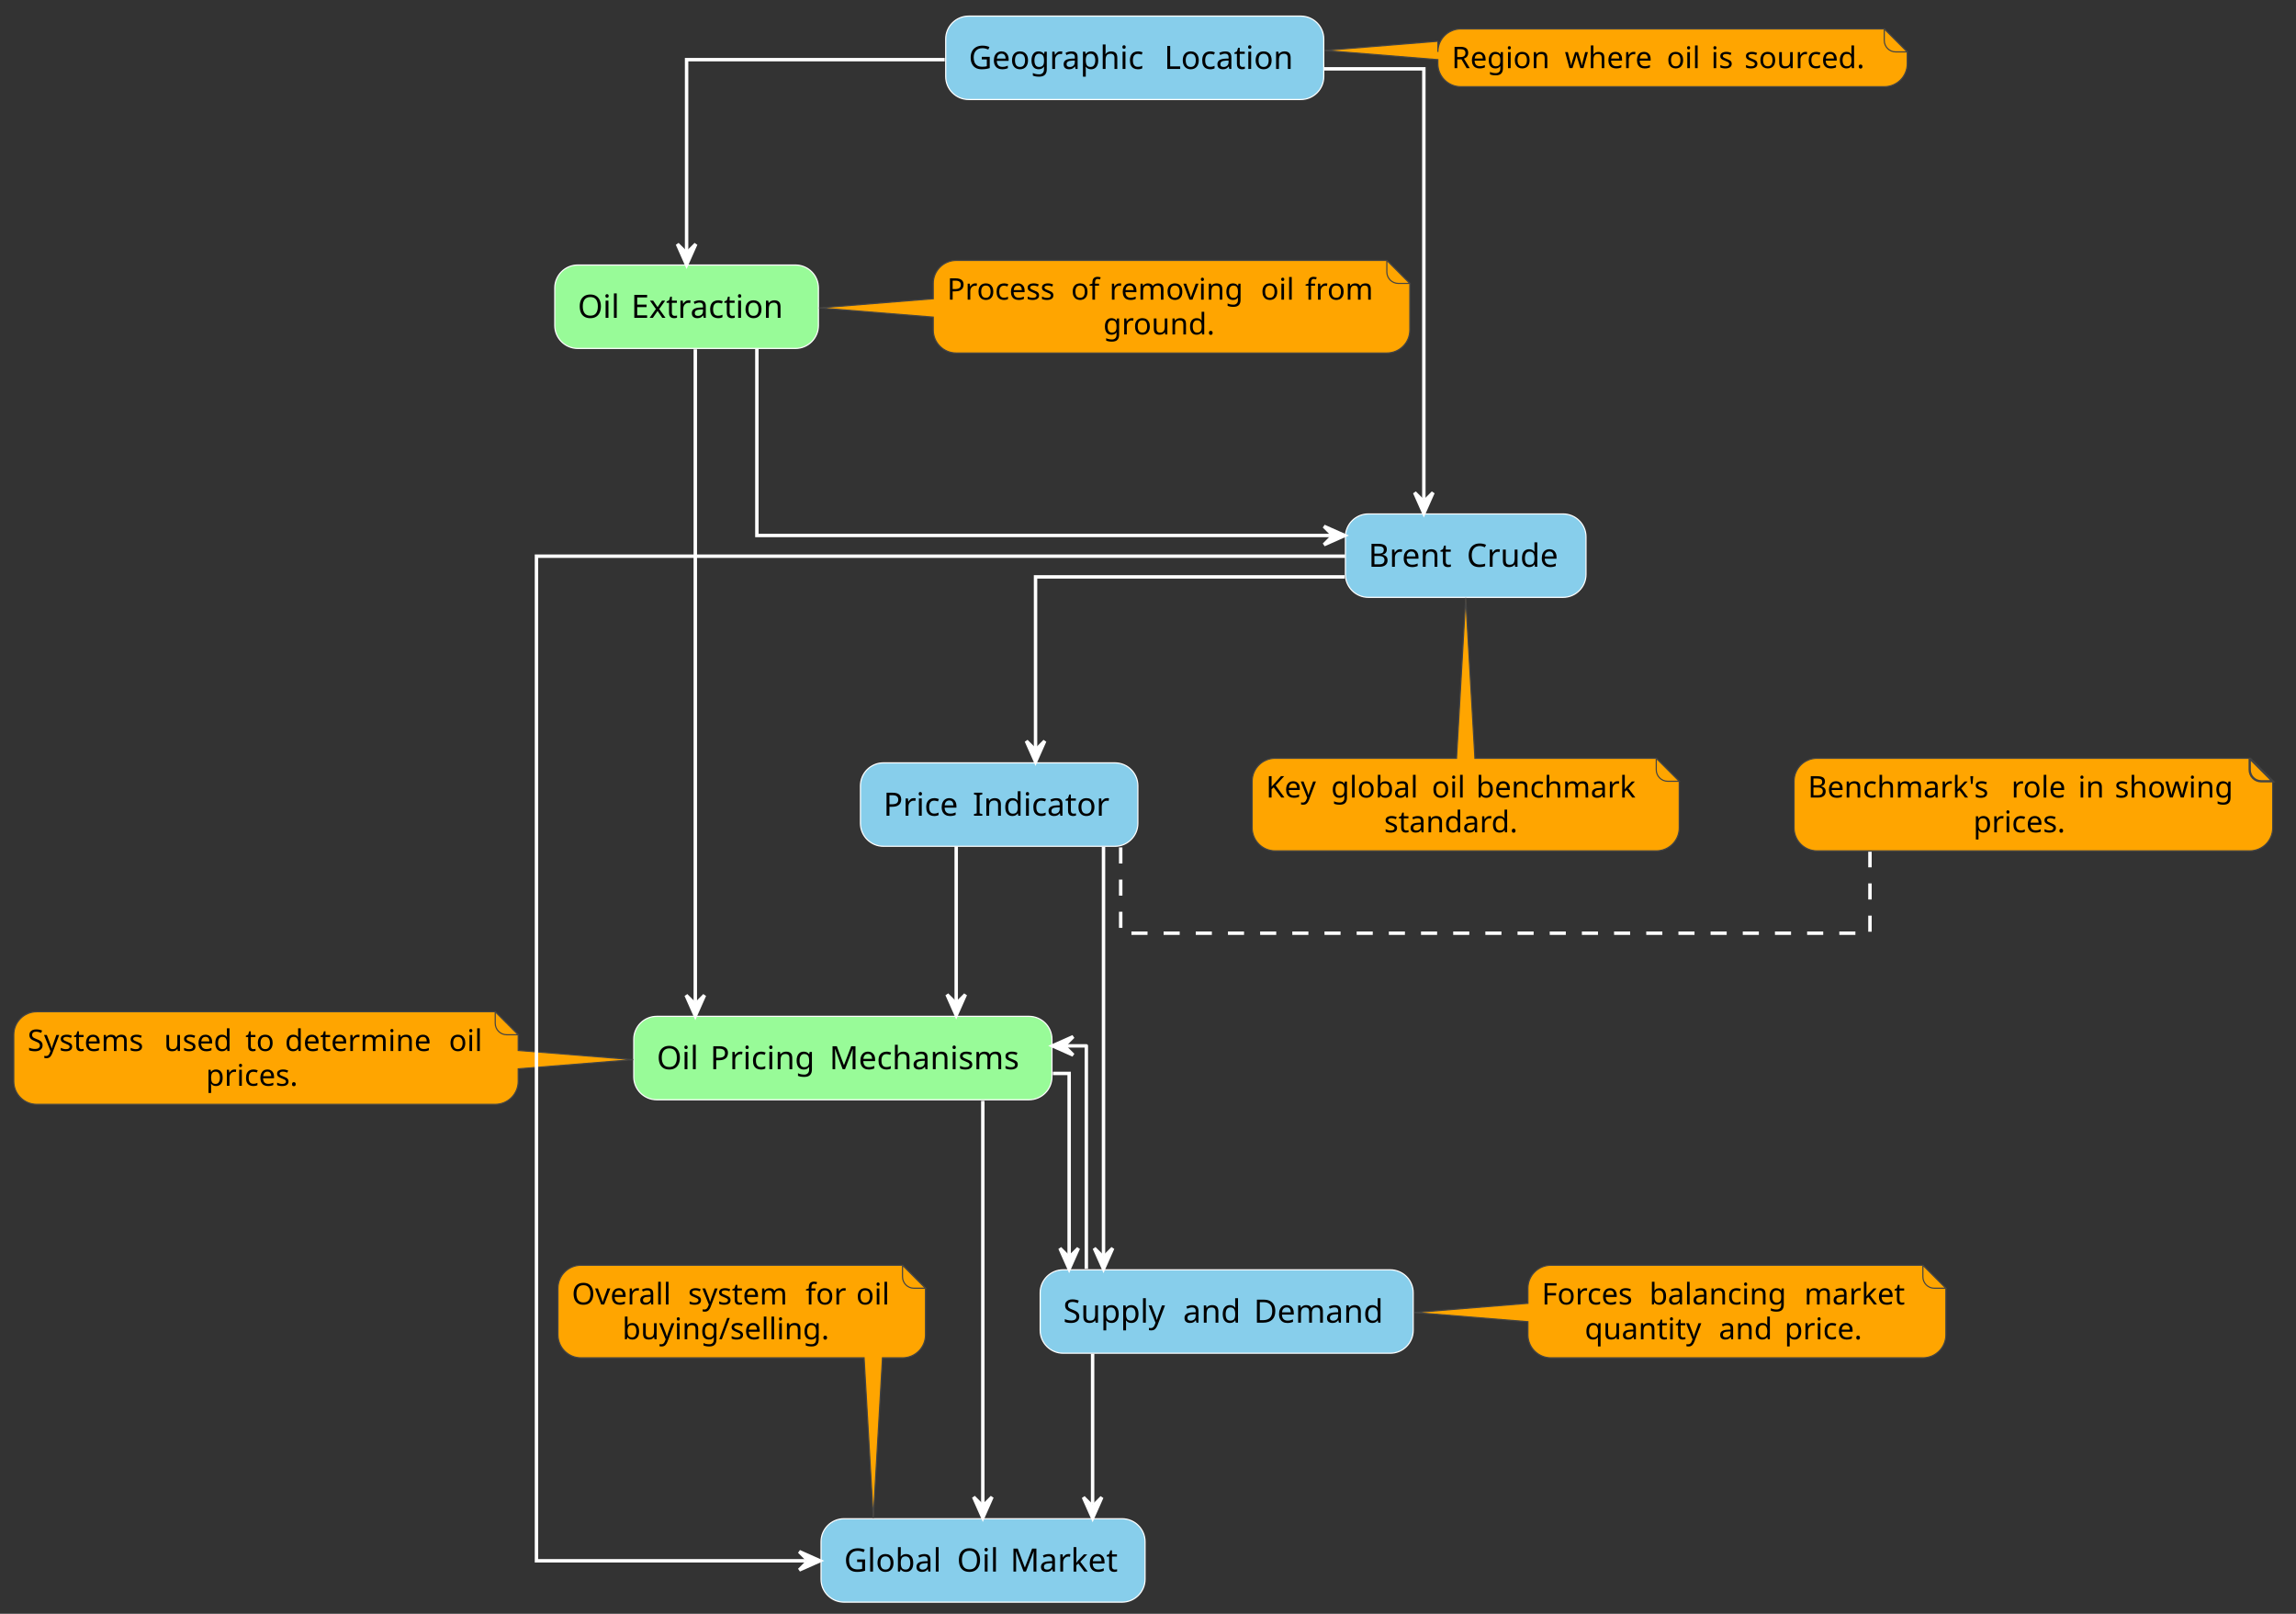
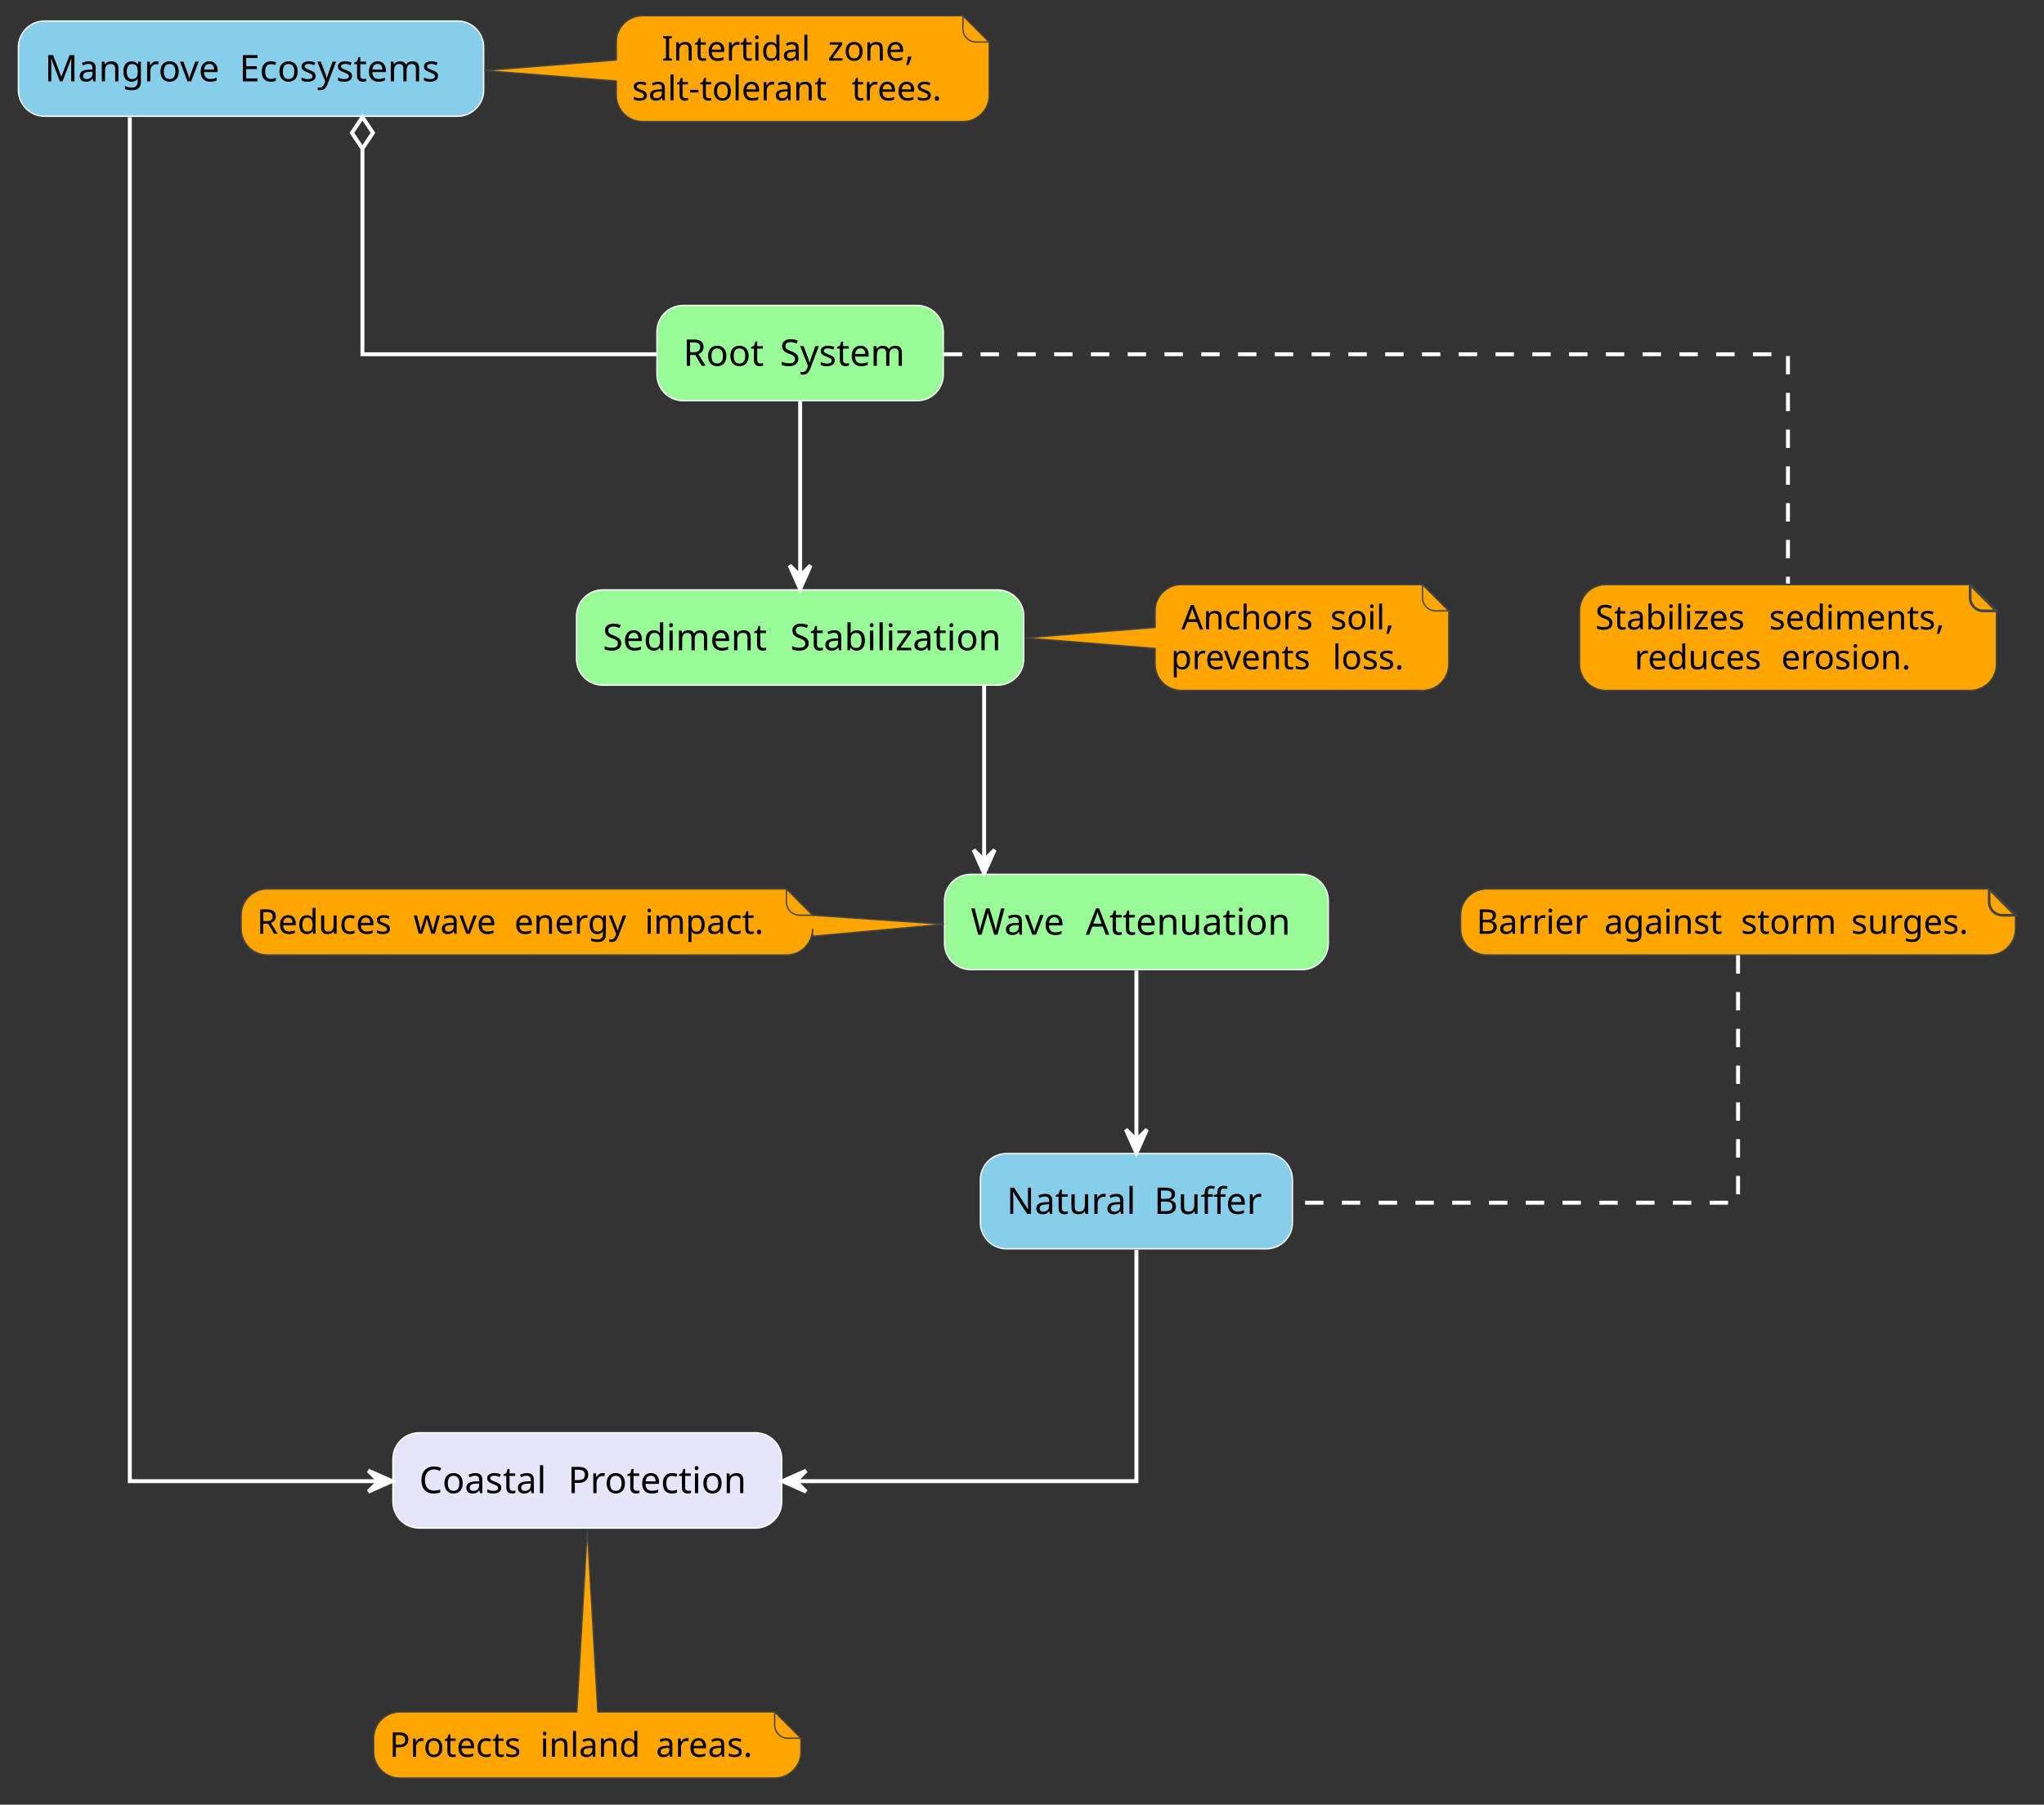
- <svg xmlns="http://www.w3.org/2000/svg" contentStyleType="text/css" data-diagram-type="CLASS" height="702px" preserveAspectRatio="none" style="width:999px;height:702px;background:#333333;" version="1.1" viewBox="0 0 999 702" width="999px" zoomAndPan="magnify">
+ <svg xmlns="http://www.w3.org/2000/svg" contentStyleType="text/css" data-diagram-type="CLASS" height="687px" preserveAspectRatio="none" style="width:778px;height:687px;background:#333333;" version="1.1" viewBox="0 0 778 687" width="778px" zoomAndPan="magnify">
  <defs />
  <g>
-     <rect fill="#333333" height="702" style="stroke:none;stroke-width:1;" width="999" x="0" y="0" />
-     <g class="entity" data-entity="Global Oil Market" data-source-line="23" data-uid="ent0002" id="entity_Global Oil Market">
-       <rect fill="#87CEEB" height="36.297" rx="10" ry="10" style="stroke:#FFFFFF;stroke-width:0.5;" width="140.982" x="357.24" y="660.65" />
-       <text fill="#000000" font-family="Sans-Serif" font-size="14" lengthAdjust="spacing" textLength="44.659" x="367.24" y="683.645">Global</text>
-       <text fill="#000000" font-family="Sans-Serif" font-size="14" lengthAdjust="spacing" textLength="4.45" x="411.899" y="683.645"> </text>
-       <text fill="#000000" font-family="Sans-Serif" font-size="14" lengthAdjust="spacing" textLength="18.799" x="416.349" y="683.645">Oil</text>
-       <text fill="#000000" font-family="Sans-Serif" font-size="14" lengthAdjust="spacing" textLength="4.45" x="435.148" y="683.645"> </text>
-       <text fill="#000000" font-family="Sans-Serif" font-size="14" lengthAdjust="spacing" textLength="48.624" x="439.598" y="683.645">Market</text>
+     <rect fill="#333333" height="687" style="stroke:none;stroke-width:1;" width="778" x="0" y="0" />
+     <g class="entity" data-entity="Mangrove Ecosystems" data-source-line="23" data-uid="ent0002" id="entity_Mangrove Ecosystems">
+       <rect fill="#87CEEB" height="36.297" rx="10" ry="10" style="stroke:#FFFFFF;stroke-width:0.5;" width="177.103" x="7" y="7.98" />
+       <text fill="#000000" font-family="Sans-Serif" font-size="14" lengthAdjust="spacing" textLength="69.638" x="17" y="30.975">Mangrove</text>
+       <text fill="#000000" font-family="Sans-Serif" font-size="14" lengthAdjust="spacing" textLength="0" x="86.638" y="30.975"> </text>
+       <text fill="#000000" font-family="Sans-Serif" font-size="14" lengthAdjust="spacing" textLength="83.016" x="91.088" y="30.975">Ecosystems</text>
    </g>
-     <g class="entity" data-entity="Brent Crude" data-source-line="24" data-uid="ent0003" id="entity_Brent Crude">
-       <rect fill="#87CEEB" height="36.297" rx="10" ry="10" style="stroke:#FFFFFF;stroke-width:0.5;" width="104.69" x="585.39" y="223.56" />
-       <text fill="#000000" font-family="Sans-Serif" font-size="14" lengthAdjust="spacing" textLength="38.336" x="595.39" y="246.555">Brent</text>
-       <text fill="#000000" font-family="Sans-Serif" font-size="14" lengthAdjust="spacing" textLength="4.45" x="633.726" y="246.555"> </text>
-       <text fill="#000000" font-family="Sans-Serif" font-size="14" lengthAdjust="spacing" textLength="41.904" x="638.176" y="246.555">Crude</text>
+     <g class="entity" data-entity="Coastal Protection" data-source-line="24" data-uid="ent0003" id="entity_Coastal Protection">
+       <rect fill="#E6E6FA" height="36.297" rx="10" ry="10" style="stroke:#FFFFFF;stroke-width:0.5;" width="148.003" x="149.55" y="545.42" />
+       <text fill="#000000" font-family="Sans-Serif" font-size="14" lengthAdjust="spacing" textLength="52.172" x="159.55" y="568.415">Coastal</text>
+       <text fill="#000000" font-family="Sans-Serif" font-size="14" lengthAdjust="spacing" textLength="0" x="211.722" y="568.415"> </text>
+       <text fill="#000000" font-family="Sans-Serif" font-size="14" lengthAdjust="spacing" textLength="71.381" x="216.172" y="568.415">Protection</text>
    </g>
-     <g class="entity" data-entity="Price Indicator" data-source-line="25" data-uid="ent0004" id="entity_Price Indicator">
-       <rect fill="#87CEEB" height="36.297" rx="10" ry="10" style="stroke:#FFFFFF;stroke-width:0.5;" width="120.714" x="374.38" y="331.84" />
-       <text fill="#000000" font-family="Sans-Serif" font-size="14" lengthAdjust="spacing" textLength="34.398" x="384.38" y="354.835">Price</text>
-       <text fill="#000000" font-family="Sans-Serif" font-size="14" lengthAdjust="spacing" textLength="4.45" x="418.778" y="354.835"> </text>
-       <text fill="#000000" font-family="Sans-Serif" font-size="14" lengthAdjust="spacing" textLength="61.865" x="423.229" y="354.835">Indicator</text>
+     <g class="entity" data-entity="Natural Buffer" data-source-line="25" data-uid="ent0004" id="entity_Natural Buffer">
+       <rect fill="#87CEEB" height="36.297" rx="10" ry="10" style="stroke:#FFFFFF;stroke-width:0.5;" width="118.793" x="373.16" y="439.12" />
+       <text fill="#000000" font-family="Sans-Serif" font-size="14" lengthAdjust="spacing" textLength="51.639" x="383.16" y="462.115">Natural</text>
+       <text fill="#000000" font-family="Sans-Serif" font-size="14" lengthAdjust="spacing" textLength="0" x="434.799" y="462.115"> </text>
+       <text fill="#000000" font-family="Sans-Serif" font-size="14" lengthAdjust="spacing" textLength="42.704" x="439.249" y="462.115">Buffer</text>
    </g>
-     <g class="entity" data-entity="Supply and Demand" data-source-line="26" data-uid="ent0005" id="entity_Supply and Demand">
-       <rect fill="#87CEEB" height="36.297" rx="10" ry="10" style="stroke:#FFFFFF;stroke-width:0.5;" width="162.317" x="452.58" y="552.37" />
-       <text fill="#000000" font-family="Sans-Serif" font-size="14" lengthAdjust="spacing" textLength="47.708" x="462.58" y="575.365">Supply</text>
-       <text fill="#000000" font-family="Sans-Serif" font-size="14" lengthAdjust="spacing" textLength="4.45" x="510.288" y="575.365"> </text>
-       <text fill="#000000" font-family="Sans-Serif" font-size="14" lengthAdjust="spacing" textLength="26.339" x="514.738" y="575.365">and</text>
-       <text fill="#000000" font-family="Sans-Serif" font-size="14" lengthAdjust="spacing" textLength="4.45" x="541.077" y="575.365"> </text>
-       <text fill="#000000" font-family="Sans-Serif" font-size="14" lengthAdjust="spacing" textLength="59.37" x="545.527" y="575.365">Demand</text>
+     <g class="entity" data-entity="Root System" data-source-line="26" data-uid="ent0005" id="entity_Root System">
+       <rect fill="#98FB98" height="36.297" rx="10" ry="10" style="stroke:#FFFFFF;stroke-width:0.5;" width="109.004" x="250.05" y="116.26" />
+       <text fill="#000000" font-family="Sans-Serif" font-size="14" lengthAdjust="spacing" textLength="32.348" x="260.05" y="139.255">Root</text>
+       <text fill="#000000" font-family="Sans-Serif" font-size="14" lengthAdjust="spacing" textLength="0" x="292.398" y="139.255"> </text>
+       <text fill="#000000" font-family="Sans-Serif" font-size="14" lengthAdjust="spacing" textLength="52.206" x="296.848" y="139.255">System</text>
    </g>
-     <g class="entity" data-entity="Geographic Location" data-source-line="27" data-uid="ent0006" id="entity_Geographic Location">
-       <rect fill="#87CEEB" height="36.297" rx="10" ry="10" style="stroke:#FFFFFF;stroke-width:0.5;" width="164.505" x="411.48" y="7" />
-       <text fill="#000000" font-family="Sans-Serif" font-size="14" lengthAdjust="spacing" textLength="80.596" x="421.48" y="29.995">Geographic</text>
-       <text fill="#000000" font-family="Sans-Serif" font-size="14" lengthAdjust="spacing" textLength="4.45" x="502.076" y="29.995"> </text>
-       <text fill="#000000" font-family="Sans-Serif" font-size="14" lengthAdjust="spacing" textLength="59.459" x="506.526" y="29.995">Location</text>
+     <g class="entity" data-entity="Sediment Stabilization" data-source-line="27" data-uid="ent0006" id="entity_Sediment Stabilization">
+       <rect fill="#98FB98" height="36.297" rx="10" ry="10" style="stroke:#FFFFFF;stroke-width:0.5;" width="170.247" x="219.43" y="224.55" />
+       <text fill="#000000" font-family="Sans-Serif" font-size="14" lengthAdjust="spacing" textLength="66.89" x="229.43" y="247.545">Sediment</text>
+       <text fill="#000000" font-family="Sans-Serif" font-size="14" lengthAdjust="spacing" textLength="0" x="296.32" y="247.545"> </text>
+       <text fill="#000000" font-family="Sans-Serif" font-size="14" lengthAdjust="spacing" textLength="78.907" x="300.77" y="247.545">Stabilization</text>
    </g>
-     <g class="entity" data-entity="Oil Extraction" data-source-line="28" data-uid="ent0007" id="entity_Oil Extraction">
-       <rect fill="#98FB98" height="36.297" rx="10" ry="10" style="stroke:#FFFFFF;stroke-width:0.5;" width="114.719" x="241.38" y="115.28" />
-       <text fill="#000000" font-family="Sans-Serif" font-size="14" lengthAdjust="spacing" textLength="18.799" x="251.38" y="138.275">Oil</text>
-       <text fill="#000000" font-family="Sans-Serif" font-size="14" lengthAdjust="spacing" textLength="4.45" x="270.179" y="138.275"> </text>
-       <text fill="#000000" font-family="Sans-Serif" font-size="14" lengthAdjust="spacing" textLength="71.47" x="274.629" y="138.275">Extraction</text>
+     <g class="entity" data-entity="Wave Attenuation" data-source-line="28" data-uid="ent0007" id="entity_Wave Attenuation">
+       <rect fill="#98FB98" height="36.297" rx="10" ry="10" style="stroke:#FFFFFF;stroke-width:0.5;" width="146.082" x="359.51" y="332.83" />
+       <text fill="#000000" font-family="Sans-Serif" font-size="14" lengthAdjust="spacing" textLength="39.32" x="369.51" y="355.825">Wave</text>
+       <text fill="#000000" font-family="Sans-Serif" font-size="14" lengthAdjust="spacing" textLength="0" x="408.83" y="355.825"> </text>
+       <text fill="#000000" font-family="Sans-Serif" font-size="14" lengthAdjust="spacing" textLength="82.311" x="413.281" y="355.825">Attenuation</text>
    </g>
-     <g class="entity" data-entity="Oil Pricing Mechanisms" data-source-line="29" data-uid="ent0008" id="entity_Oil Pricing Mechanisms">
-       <rect fill="#98FB98" height="36.297" rx="10" ry="10" style="stroke:#FFFFFF;stroke-width:0.5;" width="181.964" x="275.75" y="442.11" />
-       <text fill="#000000" font-family="Sans-Serif" font-size="14" lengthAdjust="spacing" textLength="18.799" x="285.75" y="465.105">Oil</text>
-       <text fill="#000000" font-family="Sans-Serif" font-size="14" lengthAdjust="spacing" textLength="4.45" x="304.549" y="465.105"> </text>
-       <text fill="#000000" font-family="Sans-Serif" font-size="14" lengthAdjust="spacing" textLength="47.435" x="308.999" y="465.105">Pricing</text>
-       <text fill="#000000" font-family="Sans-Serif" font-size="14" lengthAdjust="spacing" textLength="4.45" x="356.434" y="465.105"> </text>
-       <text fill="#000000" font-family="Sans-Serif" font-size="14" lengthAdjust="spacing" textLength="86.83" x="360.884" y="465.105">Mechanisms</text>
+     <g class="entity" data-entity="GMN14" data-source-line="40" data-uid="ent0015" id="entity_GMN14">
+       <path d="M234.59,16 L234.59,22.85 L184.31,26.85 L234.59,30.85 L234.59,36.266 A10,10 0 0 0 244.59,46.266 L366.513,46.266 A10,10 0 0 0 376.513,36.266 L376.513,16 L366.513,6 L244.59,6 A10,10 0 0 0 234.59,16" fill="#FFA500" style="stroke:#444444;stroke-width:0.5;" />
+       <path d="M366.513,6 L366.513,11 A5,5 0 0 0 371.513,16 L376.513,16 L366.513,6" fill="#FFA500" style="stroke:#444444;stroke-width:0.5;" />
+       <text fill="#000000" font-family="Sans-Serif" font-size="13" lengthAdjust="spacing" textLength="59.052" x="251.886" y="23.067">Intertidal</text>
+       <text fill="#000000" font-family="Sans-Serif" font-size="13" lengthAdjust="spacing" textLength="0" x="310.938" y="23.067"> </text>
+       <text fill="#000000" font-family="Sans-Serif" font-size="13" lengthAdjust="spacing" textLength="35.147" x="315.07" y="23.067">zone,</text>
+       <text fill="#000000" font-family="Sans-Serif" font-size="13" lengthAdjust="spacing" textLength="79.447" x="240.59" y="38.2">salt-tolerant</text>
+       <text fill="#000000" font-family="Sans-Serif" font-size="13" lengthAdjust="spacing" textLength="0" x="320.037" y="38.2"> </text>
+       <text fill="#000000" font-family="Sans-Serif" font-size="13" lengthAdjust="spacing" textLength="37.343" x="324.17" y="38.2">trees.</text>
    </g>
-     <g class="entity" data-entity="GMN21" data-source-line="49" data-uid="ent0022" id="entity_GMN21">
-       <path d="M625.62,22.58 L625.62,17.95 L576.24,21.95 L625.62,25.95 L625.62,27.713 A10,10 0 0 0 635.62,37.713 L819.851,37.713 A10,10 0 0 0 829.851,27.713 L829.851,22.58 L819.851,12.58 L635.62,12.58 A10,10 0 0 0 625.62,22.58" fill="#FFA500" style="stroke:#444444;stroke-width:0.5;" />
-       <path d="M819.851,12.58 L819.851,17.58 A5,5 0 0 0 824.851,22.58 L829.851,22.58 L819.851,12.58" fill="#FFA500" style="stroke:#444444;stroke-width:0.5;" />
-       <text fill="#000000" font-family="Sans-Serif" font-size="13" lengthAdjust="spacing" textLength="45.087" x="631.62" y="29.647">Region</text>
-       <text fill="#000000" font-family="Sans-Serif" font-size="13" lengthAdjust="spacing" textLength="4.132" x="676.707" y="29.647"> </text>
-       <text fill="#000000" font-family="Sans-Serif" font-size="13" lengthAdjust="spacing" textLength="40.212" x="680.84" y="29.647">where</text>
-       <text fill="#000000" font-family="Sans-Serif" font-size="13" lengthAdjust="spacing" textLength="4.132" x="721.052" y="29.647"> </text>
-       <text fill="#000000" font-family="Sans-Serif" font-size="13" lengthAdjust="spacing" textLength="15.177" x="725.184" y="29.647">oil</text>
-       <text fill="#000000" font-family="Sans-Serif" font-size="13" lengthAdjust="spacing" textLength="4.132" x="740.362" y="29.647"> </text>
-       <text fill="#000000" font-family="Sans-Serif" font-size="13" lengthAdjust="spacing" textLength="10.385" x="744.494" y="29.647">is</text>
-       <text fill="#000000" font-family="Sans-Serif" font-size="13" lengthAdjust="spacing" textLength="4.132" x="754.879" y="29.647"> </text>
-       <text fill="#000000" font-family="Sans-Serif" font-size="13" lengthAdjust="spacing" textLength="55.84" x="759.011" y="29.647">sourced.</text>
+     <g class="entity" data-entity="GMN17" data-source-line="45" data-uid="ent0018" id="entity_GMN17">
+       <path d="M601.22,232.56 L601.22,252.826 A10,10 0 0 0 611.22,262.826 L749.888,262.826 A10,10 0 0 0 759.888,252.826 L759.888,232.56 L749.888,222.56 L611.22,222.56 A10,10 0 0 0 601.22,232.56" fill="#FFA500" style="stroke:#444444;stroke-width:0.5;" />
+       <path d="M749.888,222.56 L749.888,227.56 A5,5 0 0 0 754.888,232.56 L759.888,232.56 L749.888,222.56" fill="#FFA500" style="stroke:#444444;stroke-width:1;" />
+       <text fill="#000000" font-family="Sans-Serif" font-size="13" lengthAdjust="spacing" textLength="61.998" x="607.22" y="239.627">Stabilizes</text>
+       <text fill="#000000" font-family="Sans-Serif" font-size="13" lengthAdjust="spacing" textLength="0" x="669.218" y="239.627"> </text>
+       <text fill="#000000" font-family="Sans-Serif" font-size="13" lengthAdjust="spacing" textLength="71.538" x="673.35" y="239.627">sediments,</text>
+       <text fill="#000000" font-family="Sans-Serif" font-size="13" lengthAdjust="spacing" textLength="51.752" x="622.108" y="254.76">reduces</text>
+       <text fill="#000000" font-family="Sans-Serif" font-size="13" lengthAdjust="spacing" textLength="0" x="673.861" y="254.76"> </text>
+       <text fill="#000000" font-family="Sans-Serif" font-size="13" lengthAdjust="spacing" textLength="52.006" x="677.993" y="254.76">erosion.</text>
    </g>
-     <g class="entity" data-entity="GMN24" data-source-line="53" data-uid="ent0025" id="entity_GMN24">
-       <path d="M406.06,123.29 L406.06,129.95 L356.39,133.95 L406.06,137.95 L406.06,143.556 A10,10 0 0 0 416.06,153.556 L603.421,153.556 A10,10 0 0 0 613.421,143.556 L613.421,123.29 L603.421,113.29 L416.06,113.29 A10,10 0 0 0 406.06,123.29" fill="#FFA500" style="stroke:#444444;stroke-width:0.5;" />
-       <path d="M603.421,113.29 L603.421,118.29 A5,5 0 0 0 608.421,123.29 L613.421,123.29 L603.421,113.29" fill="#FFA500" style="stroke:#444444;stroke-width:0.5;" />
-       <text fill="#000000" font-family="Sans-Serif" font-size="13" lengthAdjust="spacing" textLength="49.829" x="412.06" y="130.357">Process</text>
-       <text fill="#000000" font-family="Sans-Serif" font-size="13" lengthAdjust="spacing" textLength="4.132" x="461.889" y="130.357"> </text>
-       <text fill="#000000" font-family="Sans-Serif" font-size="13" lengthAdjust="spacing" textLength="12.53" x="466.021" y="130.357">of</text>
-       <text fill="#000000" font-family="Sans-Serif" font-size="13" lengthAdjust="spacing" textLength="4.132" x="478.552" y="130.357"> </text>
-       <text fill="#000000" font-family="Sans-Serif" font-size="13" lengthAdjust="spacing" textLength="61.756" x="482.684" y="130.357">removing</text>
-       <text fill="#000000" font-family="Sans-Serif" font-size="13" lengthAdjust="spacing" textLength="4.132" x="544.44" y="130.357"> </text>
-       <text fill="#000000" font-family="Sans-Serif" font-size="13" lengthAdjust="spacing" textLength="15.177" x="548.573" y="130.357">oil</text>
-       <text fill="#000000" font-family="Sans-Serif" font-size="13" lengthAdjust="spacing" textLength="4.132" x="563.75" y="130.357"> </text>
-       <text fill="#000000" font-family="Sans-Serif" font-size="13" lengthAdjust="spacing" textLength="30.539" x="567.882" y="130.357">from</text>
-       <text fill="#000000" font-family="Sans-Serif" font-size="13" lengthAdjust="spacing" textLength="50.413" x="480.034" y="145.49">ground.</text>
+     <g class="entity" data-entity="GMN20" data-source-line="50" data-uid="ent0021" id="entity_GMN20">
+       <path d="M439.67,232.56 L439.67,238.85 L390,242.85 L439.67,246.85 L439.67,252.826 A10,10 0 0 0 449.67,262.826 L541.442,262.826 A10,10 0 0 0 551.442,252.826 L551.442,232.56 L541.442,222.56 L449.67,222.56 A10,10 0 0 0 439.67,232.56" fill="#FFA500" style="stroke:#444444;stroke-width:0.5;" />
+       <path d="M541.442,222.56 L541.442,227.56 A5,5 0 0 0 546.442,232.56 L551.442,232.56 L541.442,222.56" fill="#FFA500" style="stroke:#444444;stroke-width:0.5;" />
+       <text fill="#000000" font-family="Sans-Serif" font-size="13" lengthAdjust="spacing" textLength="52.59" x="449.653" y="239.627">Anchors</text>
+       <text fill="#000000" font-family="Sans-Serif" font-size="13" lengthAdjust="spacing" textLength="0" x="502.243" y="239.627"> </text>
+       <text fill="#000000" font-family="Sans-Serif" font-size="13" lengthAdjust="spacing" textLength="26.082" x="506.376" y="239.627">soil,</text>
+       <text fill="#000000" font-family="Sans-Serif" font-size="13" lengthAdjust="spacing" textLength="57.395" x="445.67" y="254.76">prevents</text>
+       <text fill="#000000" font-family="Sans-Serif" font-size="13" lengthAdjust="spacing" textLength="0" x="503.065" y="254.76"> </text>
+       <text fill="#000000" font-family="Sans-Serif" font-size="13" lengthAdjust="spacing" textLength="29.244" x="507.198" y="254.76">loss.</text>
    </g>
-     <g class="entity" data-entity="GMN27" data-source-line="57" data-uid="ent0028" id="entity_GMN27">
-       <path d="M544.83,339.86 L544.83,360.126 A10,10 0 0 0 554.83,370.126 L720.647,370.126 A10,10 0 0 0 730.647,360.126 L730.647,339.86 L720.647,329.86 L641.74,329.86 L637.74,260.08 L633.74,329.86 L554.83,329.86 A10,10 0 0 0 544.83,339.86" fill="#FFA500" style="stroke:#444444;stroke-width:0.5;" />
-       <path d="M720.647,329.86 L720.647,334.86 A5,5 0 0 0 725.647,339.86 L730.647,339.86 L720.647,329.86" fill="#FFA500" style="stroke:#444444;stroke-width:0.5;" />
-       <text fill="#000000" font-family="Sans-Serif" font-size="13" lengthAdjust="spacing" textLength="24.216" x="550.83" y="346.927">Key</text>
-       <text fill="#000000" font-family="Sans-Serif" font-size="13" lengthAdjust="spacing" textLength="4.132" x="575.046" y="346.927"> </text>
-       <text fill="#000000" font-family="Sans-Serif" font-size="13" lengthAdjust="spacing" textLength="39.648" x="579.179" y="346.927">global</text>
-       <text fill="#000000" font-family="Sans-Serif" font-size="13" lengthAdjust="spacing" textLength="4.132" x="618.826" y="346.927"> </text>
-       <text fill="#000000" font-family="Sans-Serif" font-size="13" lengthAdjust="spacing" textLength="15.177" x="622.958" y="346.927">oil</text>
-       <text fill="#000000" font-family="Sans-Serif" font-size="13" lengthAdjust="spacing" textLength="4.132" x="638.136" y="346.927"> </text>
-       <text fill="#000000" font-family="Sans-Serif" font-size="13" lengthAdjust="spacing" textLength="73.379" x="642.268" y="346.927">benchmark</text>
-       <text fill="#000000" font-family="Sans-Serif" font-size="13" lengthAdjust="spacing" textLength="62.023" x="602.227" y="362.06">standard.</text>
+     <g class="entity" data-entity="GMN23" data-source-line="55" data-uid="ent0024" id="entity_GMN23">
+       <path d="M91.79,348.41 L91.79,353.543 A10,10 0 0 0 101.79,363.543 L299.313,363.543 A10,10 0 0 0 309.313,353.543 L309.313,356.41 L359.33,351.85 L309.313,348.41 L309.313,348.41 L299.313,338.41 L101.79,338.41 A10,10 0 0 0 91.79,348.41" fill="#FFA500" style="stroke:#444444;stroke-width:0.5;" />
+       <path d="M299.313,338.41 L299.313,343.41 A5,5 0 0 0 304.313,348.41 L309.313,348.41 L299.313,338.41" fill="#FFA500" style="stroke:#444444;stroke-width:0.5;" />
+       <text fill="#000000" font-family="Sans-Serif" font-size="13" lengthAdjust="spacing" textLength="55.44" x="97.79" y="355.477">Reduces</text>
+       <text fill="#000000" font-family="Sans-Serif" font-size="13" lengthAdjust="spacing" textLength="0" x="153.23" y="355.477"> </text>
+       <text fill="#000000" font-family="Sans-Serif" font-size="13" lengthAdjust="spacing" textLength="34.29" x="157.363" y="355.477">wave</text>
+       <text fill="#000000" font-family="Sans-Serif" font-size="13" lengthAdjust="spacing" textLength="0" x="191.653" y="355.477"> </text>
+       <text fill="#000000" font-family="Sans-Serif" font-size="13" lengthAdjust="spacing" textLength="45.525" x="195.785" y="355.477">energy</text>
+       <text fill="#000000" font-family="Sans-Serif" font-size="13" lengthAdjust="spacing" textLength="0" x="241.31" y="355.477"> </text>
+       <text fill="#000000" font-family="Sans-Serif" font-size="13" lengthAdjust="spacing" textLength="48.871" x="245.443" y="355.477">impact.</text>
    </g>
-     <g class="entity" data-entity="GMN30" data-source-line="61" data-uid="ent0031" id="entity_GMN30">
-       <path d="M780.61,339.86 L780.61,360.126 A10,10 0 0 0 790.61,370.126 L978.86,370.126 A10,10 0 0 0 988.86,360.126 L988.86,339.86 L978.86,329.86 L790.61,329.86 A10,10 0 0 0 780.61,339.86" fill="#FFA500" style="stroke:#444444;stroke-width:0.5;" />
-       <path d="M978.86,329.86 L978.86,334.86 A5,5 0 0 0 983.86,339.86 L988.86,339.86 L978.86,329.86" fill="#FFA500" style="stroke:#444444;stroke-width:1;" />
-       <text fill="#000000" font-family="Sans-Serif" font-size="13" lengthAdjust="spacing" textLength="84.392" x="786.61" y="346.927">Benchmark's</text>
-       <text fill="#000000" font-family="Sans-Serif" font-size="13" lengthAdjust="spacing" textLength="4.132" x="871.002" y="346.927"> </text>
-       <text fill="#000000" font-family="Sans-Serif" font-size="13" lengthAdjust="spacing" textLength="24.908" x="875.134" y="346.927">role</text>
-       <text fill="#000000" font-family="Sans-Serif" font-size="13" lengthAdjust="spacing" textLength="4.132" x="900.043" y="346.927"> </text>
-       <text fill="#000000" font-family="Sans-Serif" font-size="13" lengthAdjust="spacing" textLength="11.851" x="904.175" y="346.927">in</text>
-       <text fill="#000000" font-family="Sans-Serif" font-size="13" lengthAdjust="spacing" textLength="4.132" x="916.026" y="346.927"> </text>
-       <text fill="#000000" font-family="Sans-Serif" font-size="13" lengthAdjust="spacing" textLength="53.701" x="920.158" y="346.927">showing</text>
-       <text fill="#000000" font-family="Sans-Serif" font-size="13" lengthAdjust="spacing" textLength="43.259" x="858.605" y="362.06">prices.</text>
+     <g class="entity" data-entity="GMN26" data-source-line="59" data-uid="ent0027" id="entity_GMN26">
+       <path d="M555.96,348.41 L555.96,353.543 A10,10 0 0 0 565.96,363.543 L757.136,363.543 A10,10 0 0 0 767.136,353.543 L767.136,348.41 L757.136,338.41 L565.96,338.41 A10,10 0 0 0 555.96,348.41" fill="#FFA500" style="stroke:#444444;stroke-width:0.5;" />
+       <path d="M757.136,338.41 L757.136,343.41 A5,5 0 0 0 762.136,348.41 L767.136,348.41 L757.136,338.41" fill="#FFA500" style="stroke:#444444;stroke-width:1;" />
+       <text fill="#000000" font-family="Sans-Serif" font-size="13" lengthAdjust="spacing" textLength="44.529" x="561.96" y="355.477">Barrier</text>
+       <text fill="#000000" font-family="Sans-Serif" font-size="13" lengthAdjust="spacing" textLength="0" x="606.489" y="355.477"> </text>
+       <text fill="#000000" font-family="Sans-Serif" font-size="13" lengthAdjust="spacing" textLength="47.906" x="610.621" y="355.477">against</text>
+       <text fill="#000000" font-family="Sans-Serif" font-size="13" lengthAdjust="spacing" textLength="0" x="658.527" y="355.477"> </text>
+       <text fill="#000000" font-family="Sans-Serif" font-size="13" lengthAdjust="spacing" textLength="37.832" x="662.659" y="355.477">storm</text>
+       <text fill="#000000" font-family="Sans-Serif" font-size="13" lengthAdjust="spacing" textLength="0" x="700.491" y="355.477"> </text>
+       <text fill="#000000" font-family="Sans-Serif" font-size="13" lengthAdjust="spacing" textLength="47.512" x="704.624" y="355.477">surges.</text>
    </g>
-     <g class="entity" data-entity="GMN33" data-source-line="65" data-uid="ent0034" id="entity_GMN33">
-       <path d="M6,450.12 L6,470.386 A10,10 0 0 0 16,480.386 L215.472,480.386 A10,10 0 0 0 225.472,470.386 L225.472,464.95 L275.53,460.95 L225.472,456.95 L225.472,450.12 L215.472,440.12 L16,440.12 A10,10 0 0 0 6,450.12" fill="#FFA500" style="stroke:#444444;stroke-width:0.5;" />
-       <path d="M215.472,440.12 L215.472,445.12 A5,5 0 0 0 220.472,450.12 L225.472,450.12 L215.472,440.12" fill="#FFA500" style="stroke:#444444;stroke-width:0.5;" />
-       <text fill="#000000" font-family="Sans-Serif" font-size="13" lengthAdjust="spacing" textLength="55.25" x="12" y="457.187">Systems</text>
-       <text fill="#000000" font-family="Sans-Serif" font-size="13" lengthAdjust="spacing" textLength="4.132" x="67.25" y="457.187"> </text>
-       <text fill="#000000" font-family="Sans-Serif" font-size="13" lengthAdjust="spacing" textLength="31.262" x="71.382" y="457.187">used</text>
-       <text fill="#000000" font-family="Sans-Serif" font-size="13" lengthAdjust="spacing" textLength="4.132" x="102.644" y="457.187"> </text>
-       <text fill="#000000" font-family="Sans-Serif" font-size="13" lengthAdjust="spacing" textLength="13.051" x="106.777" y="457.187">to</text>
-       <text fill="#000000" font-family="Sans-Serif" font-size="13" lengthAdjust="spacing" textLength="4.132" x="119.828" y="457.187"> </text>
-       <text fill="#000000" font-family="Sans-Serif" font-size="13" lengthAdjust="spacing" textLength="67.203" x="123.96" y="457.187">determine</text>
-       <text fill="#000000" font-family="Sans-Serif" font-size="13" lengthAdjust="spacing" textLength="4.132" x="191.163" y="457.187"> </text>
-       <text fill="#000000" font-family="Sans-Serif" font-size="13" lengthAdjust="spacing" textLength="15.177" x="195.295" y="457.187">oil</text>
-       <text fill="#000000" font-family="Sans-Serif" font-size="13" lengthAdjust="spacing" textLength="43.259" x="89.606" y="472.32">prices.</text>
+     <g class="entity" data-entity="GMN29" data-source-line="63" data-uid="ent0030" id="entity_GMN29">
+       <path d="M142.24,661.72 L142.24,666.853 A10,10 0 0 0 152.24,676.853 L294.856,676.853 A10,10 0 0 0 304.856,666.853 L304.856,661.72 L294.856,651.72 L227.55,651.72 L223.55,582.04 L219.55,651.72 L152.24,651.72 A10,10 0 0 0 142.24,661.72" fill="#FFA500" style="stroke:#444444;stroke-width:0.5;" />
+       <path d="M294.856,651.72 L294.856,656.72 A5,5 0 0 0 299.856,661.72 L304.856,661.72 L294.856,651.72" fill="#FFA500" style="stroke:#444444;stroke-width:0.5;" />
+       <text fill="#000000" font-family="Sans-Serif" font-size="13" lengthAdjust="spacing" textLength="53.251" x="148.24" y="668.787">Protects</text>
+       <text fill="#000000" font-family="Sans-Serif" font-size="13" lengthAdjust="spacing" textLength="0" x="201.49" y="668.787"> </text>
+       <text fill="#000000" font-family="Sans-Serif" font-size="13" lengthAdjust="spacing" textLength="39.92" x="205.623" y="668.787">inland</text>
+       <text fill="#000000" font-family="Sans-Serif" font-size="13" lengthAdjust="spacing" textLength="0" x="245.543" y="668.787"> </text>
+       <text fill="#000000" font-family="Sans-Serif" font-size="13" lengthAdjust="spacing" textLength="40.181" x="249.675" y="668.787">areas.</text>
    </g>
-     <g class="entity" data-entity="GMN36" data-source-line="69" data-uid="ent0037" id="entity_GMN36">
-       <path d="M664.81,560.39 L664.81,566.95 L615.39,570.95 L664.81,574.95 L664.81,580.656 A10,10 0 0 0 674.81,590.656 L836.653,590.656 A10,10 0 0 0 846.653,580.656 L846.653,560.39 L836.653,550.39 L674.81,550.39 A10,10 0 0 0 664.81,560.39" fill="#FFA500" style="stroke:#444444;stroke-width:0.5;" />
-       <path d="M836.653,550.39 L836.653,555.39 A5,5 0 0 0 841.653,560.39 L846.653,560.39 L836.653,550.39" fill="#FFA500" style="stroke:#444444;stroke-width:0.5;" />
-       <text fill="#000000" font-family="Sans-Serif" font-size="13" lengthAdjust="spacing" textLength="42.694" x="670.81" y="567.457">Forces</text>
-       <text fill="#000000" font-family="Sans-Serif" font-size="13" lengthAdjust="spacing" textLength="4.132" x="713.504" y="567.457"> </text>
-       <text fill="#000000" font-family="Sans-Serif" font-size="13" lengthAdjust="spacing" textLength="63.286" x="717.637" y="567.457">balancing</text>
-       <text fill="#000000" font-family="Sans-Serif" font-size="13" lengthAdjust="spacing" textLength="4.132" x="780.923" y="567.457"> </text>
-       <text fill="#000000" font-family="Sans-Serif" font-size="13" lengthAdjust="spacing" textLength="46.598" x="785.055" y="567.457">market</text>
-       <text fill="#000000" font-family="Sans-Serif" font-size="13" lengthAdjust="spacing" textLength="54.196" x="689.529" y="582.59">quantity</text>
-       <text fill="#000000" font-family="Sans-Serif" font-size="13" lengthAdjust="spacing" textLength="4.132" x="743.726" y="582.59"> </text>
-       <text fill="#000000" font-family="Sans-Serif" font-size="13" lengthAdjust="spacing" textLength="24.457" x="747.858" y="582.59">and</text>
-       <text fill="#000000" font-family="Sans-Serif" font-size="13" lengthAdjust="spacing" textLength="4.132" x="772.315" y="582.59"> </text>
-       <text fill="#000000" font-family="Sans-Serif" font-size="13" lengthAdjust="spacing" textLength="36.486" x="776.448" y="582.59">price.</text>
+     <g class="link" data-entity-1="Mangrove Ecosystems" data-entity-2="Root System" data-source-line="31" data-uid="lnk8" id="link_Mangrove Ecosystems_Root System">
+       <path codeLine="31" d="M137.95,56.57 C137.95,87.59 137.95,134.85 137.95,134.85 C137.95,134.85 201.41,134.85 250,134.85" fill="none" id="Mangrove Ecosystems-backto-Root System" style="stroke:#FFFFFF;stroke-width:1.5;" />
+       <polygon fill="none" points="137.95,44.57,133.95,50.57,137.95,56.57,141.95,50.57,137.95,44.57" style="stroke:#FFFFFF;stroke-width:1.5;" />
    </g>
-     <g class="entity" data-entity="GMN39" data-source-line="73" data-uid="ent0040" id="entity_GMN39">
-       <path d="M242.78,560.39 L242.78,580.656 A10,10 0 0 0 252.78,590.656 L375.97,590.656 L379.97,660.42 L383.97,590.656 L392.686,590.656 A10,10 0 0 0 402.686,580.656 L402.686,560.39 L392.686,550.39 L252.78,550.39 A10,10 0 0 0 242.78,560.39" fill="#FFA500" style="stroke:#444444;stroke-width:0.5;" />
-       <path d="M392.686,550.39 L392.686,555.39 A5,5 0 0 0 397.686,560.39 L402.686,560.39 L392.686,550.39" fill="#FFA500" style="stroke:#444444;stroke-width:0.5;" />
-       <text fill="#000000" font-family="Sans-Serif" font-size="13" lengthAdjust="spacing" textLength="46.459" x="248.78" y="567.457">Overall</text>
-       <text fill="#000000" font-family="Sans-Serif" font-size="13" lengthAdjust="spacing" textLength="4.132" x="295.238" y="567.457"> </text>
-       <text fill="#000000" font-family="Sans-Serif" font-size="13" lengthAdjust="spacing" textLength="46.998" x="299.371" y="567.457">system</text>
-       <text fill="#000000" font-family="Sans-Serif" font-size="13" lengthAdjust="spacing" textLength="4.132" x="346.369" y="567.457"> </text>
-       <text fill="#000000" font-family="Sans-Serif" font-size="13" lengthAdjust="spacing" textLength="17.875" x="350.501" y="567.457">for</text>
-       <text fill="#000000" font-family="Sans-Serif" font-size="13" lengthAdjust="spacing" textLength="4.132" x="368.376" y="567.457"> </text>
-       <text fill="#000000" font-family="Sans-Serif" font-size="13" lengthAdjust="spacing" textLength="15.177" x="372.509" y="567.457">oil</text>
-       <text fill="#000000" font-family="Sans-Serif" font-size="13" lengthAdjust="spacing" textLength="94.897" x="270.784" y="582.59">buying/selling.</text>
+     <g class="link" data-entity-1="Mangrove Ecosystems" data-entity-2="Coastal Protection" data-source-line="32" data-uid="lnk9" id="link_Mangrove Ecosystems_Coastal Protection">
+       <path codeLine="32" d="M49.4,44.64 C49.4,139.19 49.4,563.85 49.4,563.85 C49.4,563.85 95.85,563.85 143.19,563.85" fill="none" id="Mangrove Ecosystems-to-Coastal Protection" style="stroke:#FFFFFF;stroke-width:1.5;" />
+       <polygon fill="#FFFFFF" points="149.19,563.85,140.19,559.85,144.19,563.85,140.19,567.85,149.19,563.85" style="stroke:#FFFFFF;stroke-width:1.5;" />
    </g>
-     <g class="link" data-entity-1="Geographic Location" data-entity-2="Oil Extraction" data-source-line="32" data-uid="lnk9" id="link_Geographic Location_Oil Extraction">
-       <path codeLine="32" d="M411.04,25.95 C357.89,25.95 298.74,25.95 298.74,25.95 C298.74,25.95 298.74,78.53 298.74,109.19" fill="none" id="Geographic Location-to-Oil Extraction" style="stroke:#FFFFFF;stroke-width:1.5;" />
-       <polygon fill="#FFFFFF" points="298.74,115.19,302.74,106.19,298.74,110.19,294.74,106.19,298.74,115.19" style="stroke:#FFFFFF;stroke-width:1.5;" />
+     <g class="link" data-entity-1="Root System" data-entity-2="Sediment Stabilization" data-source-line="33" data-uid="lnk10" id="link_Root System_Sediment Stabilization">
+       <path codeLine="33" d="M304.55,152.78 C304.55,172.69 304.55,198.29 304.55,218.24" fill="none" id="Root System-to-Sediment Stabilization" style="stroke:#FFFFFF;stroke-width:1.5;" />
+       <polygon fill="#FFFFFF" points="304.55,224.24,308.55,215.24,304.55,219.24,300.55,215.24,304.55,224.24" style="stroke:#FFFFFF;stroke-width:1.5;" />
    </g>
-     <g class="link" data-entity-1="Oil Extraction" data-entity-2="Brent Crude" data-source-line="33" data-uid="lnk10" id="link_Oil Extraction_Brent Crude">
-       <path codeLine="33" d="M329.32,151.68 C329.32,180.41 329.32,232.95 329.32,232.95 C329.32,232.95 490.98,232.95 579.07,232.95" fill="none" id="Oil Extraction-to-Brent Crude" style="stroke:#FFFFFF;stroke-width:1.5;" />
-       <polygon fill="#FFFFFF" points="585.07,232.95,576.07,228.95,580.07,232.95,576.07,236.95,585.07,232.95" style="stroke:#FFFFFF;stroke-width:1.5;" />
+     <g class="link" data-entity-1="Sediment Stabilization" data-entity-2="Wave Attenuation" data-source-line="34" data-uid="lnk11" id="link_Sediment Stabilization_Wave Attenuation">
+       <path codeLine="34" d="M374.59,261.06 C374.59,280.97 374.59,306.57 374.59,326.52" fill="none" id="Sediment Stabilization-to-Wave Attenuation" style="stroke:#FFFFFF;stroke-width:1.5;" />
+       <polygon fill="#FFFFFF" points="374.59,332.52,378.59,323.52,374.59,327.52,370.59,323.52,374.59,332.52" style="stroke:#FFFFFF;stroke-width:1.5;" />
    </g>
-     <g class="link" data-entity-1="Geographic Location" data-entity-2="Brent Crude" data-source-line="34" data-uid="lnk11" id="link_Geographic Location_Brent Crude">
-       <path codeLine="34" d="M576.23,29.95 C599.94,29.95 619.52,29.95 619.52,29.95 C619.52,29.95 619.52,165.77 619.52,217.29" fill="none" id="Geographic Location-to-Brent Crude" style="stroke:#FFFFFF;stroke-width:1.5;" />
-       <polygon fill="#FFFFFF" points="619.52,223.29,623.52,214.29,619.52,218.29,615.52,214.29,619.52,223.29" style="stroke:#FFFFFF;stroke-width:1.5;" />
+     <g class="link" data-entity-1="Wave Attenuation" data-entity-2="Natural Buffer" data-source-line="35" data-uid="lnk12" id="link_Wave Attenuation_Natural Buffer">
+       <path codeLine="35" d="M432.55,369.49 C432.55,389 432.55,413.54 432.55,432.97" fill="none" id="Wave Attenuation-to-Natural Buffer" style="stroke:#FFFFFF;stroke-width:1.5;" />
+       <polygon fill="#FFFFFF" points="432.55,438.97,436.55,429.97,432.55,433.97,428.55,429.97,432.55,438.97" style="stroke:#FFFFFF;stroke-width:1.5;" />
    </g>
-     <g class="link" data-entity-1="Brent Crude" data-entity-2="Price Indicator" data-source-line="35" data-uid="lnk12" id="link_Brent Crude_Price Indicator">
-       <path codeLine="35" d="M585.1,250.95 C529.75,250.95 450.57,250.95 450.57,250.95 C450.57,250.95 450.57,296.67 450.57,325.36" fill="none" id="Brent Crude-to-Price Indicator" style="stroke:#FFFFFF;stroke-width:1.5;" />
-       <polygon fill="#FFFFFF" points="450.57,331.36,454.57,322.36,450.57,326.36,446.57,322.36,450.57,331.36" style="stroke:#FFFFFF;stroke-width:1.5;" />
+     <g class="link" data-entity-1="Natural Buffer" data-entity-2="Coastal Protection" data-source-line="36" data-uid="lnk13" id="link_Natural Buffer_Coastal Protection">
+       <path codeLine="36" d="M432.55,475.84 C432.55,506.37 432.55,563.85 432.55,563.85 C432.55,563.85 363.9,563.85 303.83,563.85" fill="none" id="Natural Buffer-to-Coastal Protection" style="stroke:#FFFFFF;stroke-width:1.5;" />
+       <polygon fill="#FFFFFF" points="297.83,563.85,306.83,567.85,302.83,563.85,306.83,559.85,297.83,563.85" style="stroke:#FFFFFF;stroke-width:1.5;" />
    </g>
-     <g class="link" data-entity-1="Price Indicator" data-entity-2="Oil Pricing Mechanisms" data-source-line="36" data-uid="lnk13" id="link_Price Indicator_Oil Pricing Mechanisms">
-       <path codeLine="36" d="M416.05,368.2 C416.05,388.51 416.05,415.18 416.05,435.65" fill="none" id="Price Indicator-to-Oil Pricing Mechanisms" style="stroke:#FFFFFF;stroke-width:1.5;" />
-       <polygon fill="#FFFFFF" points="416.05,441.65,420.05,432.65,416.05,436.65,412.05,432.65,416.05,441.65" style="stroke:#FFFFFF;stroke-width:1.5;" />
+     <g class="link" data-entity-1="Root System" data-entity-2="GMN17" data-source-line="45" data-uid="lnk19" id="link_Root System_GMN17">
+       <path d="M359.23,134.85 C463.51,134.85 680.55,134.85 680.55,134.85 C680.55,134.85 680.55,190.87 680.55,222.16" fill="none" id="Root System-GMN17" style="stroke:#FFFFFF;stroke-width:1.5;stroke-dasharray:7.0,7.0;" />
    </g>
-     <g class="link" data-entity-1="Oil Pricing Mechanisms" data-entity-2="Supply and Demand" data-source-line="37" data-uid="lnk14" id="link_Oil Pricing Mechanisms_Supply and Demand">
-       <path codeLine="37" d="M458.11,466.95 C462.54,466.95 465.19,466.95 465.19,466.95 C465.19,466.95 465.19,516.21 465.19,546" fill="none" id="Oil Pricing Mechanisms-to-Supply and Demand" style="stroke:#FFFFFF;stroke-width:1.5;" />
-       <polygon fill="#FFFFFF" points="465.19,552,469.19,543,465.19,547,461.19,543,465.19,552" style="stroke:#FFFFFF;stroke-width:1.5;" />
-     </g>
-     <g class="link" data-entity-1="Supply and Demand" data-entity-2="Oil Pricing Mechanisms" data-source-line="39" data-uid="lnk16" id="link_Supply and Demand_Oil Pricing Mechanisms">
-       <path codeLine="39" d="M472.67,551.95 C472.67,519.28 472.67,454.95 472.67,454.95 C472.67,454.95 472.85,454.95 463.94,454.95" fill="none" id="Supply and Demand-to-Oil Pricing Mechanisms" style="stroke:#FFFFFF;stroke-width:1.5;" />
-       <polygon fill="#FFFFFF" points="457.94,454.95,466.94,458.95,462.94,454.95,466.94,450.95,457.94,454.95" style="stroke:#FFFFFF;stroke-width:1.5;" />
-     </g>
-     <g class="link" data-entity-1="Oil Extraction" data-entity-2="Oil Pricing Mechanisms" data-source-line="38" data-uid="lnk15" id="link_Oil Extraction_Oil Pricing Mechanisms">
-       <path codeLine="38" d="M302.53,151.93 C302.53,209.46 302.53,378.7 302.53,435.95" fill="none" id="Oil Extraction-to-Oil Pricing Mechanisms" style="stroke:#FFFFFF;stroke-width:1.5;" />
-       <polygon fill="#FFFFFF" points="302.53,441.95,306.53,432.95,302.53,436.95,298.53,432.95,302.53,441.95" style="stroke:#FFFFFF;stroke-width:1.5;" />
-     </g>
-     <g class="link" data-entity-1="Price Indicator" data-entity-2="Supply and Demand" data-source-line="40" data-uid="lnk17" id="link_Price Indicator_Supply and Demand">
-       <path codeLine="40" d="M480.14,368.41 C480.14,409.92 480.14,504.39 480.14,545.99" fill="none" id="Price Indicator-to-Supply and Demand" style="stroke:#FFFFFF;stroke-width:1.5;" />
-       <polygon fill="#FFFFFF" points="480.14,551.99,484.14,542.99,480.14,546.99,476.14,542.99,480.14,551.99" style="stroke:#FFFFFF;stroke-width:1.5;" />
-     </g>
-     <g class="link" data-entity-1="Brent Crude" data-entity-2="Global Oil Market" data-source-line="43" data-uid="lnk18" id="link_Brent Crude_Global Oil Market">
-       <path codeLine="43" d="M585.29,241.95 C475.9,241.95 233.42,241.95 233.42,241.95 C233.42,241.95 233.42,678.95 233.42,678.95 C233.42,678.95 295.25,678.95 350.76,678.95" fill="none" id="Brent Crude-to-Global Oil Market" style="stroke:#FFFFFF;stroke-width:1.5;" />
-       <polygon fill="#FFFFFF" points="356.76,678.95,347.76,674.95,351.76,678.95,347.76,682.95,356.76,678.95" style="stroke:#FFFFFF;stroke-width:1.5;" />
-     </g>
-     <g class="link" data-entity-1="Oil Pricing Mechanisms" data-entity-2="Global Oil Market" data-source-line="44" data-uid="lnk19" id="link_Oil Pricing Mechanisms_Global Oil Market">
-       <path codeLine="44" d="M427.63,478.89 C427.63,520.18 427.63,612.97 427.63,654.22" fill="none" id="Oil Pricing Mechanisms-to-Global Oil Market" style="stroke:#FFFFFF;stroke-width:1.5;" />
-       <polygon fill="#FFFFFF" points="427.63,660.22,431.63,651.22,427.63,655.22,423.63,651.22,427.63,660.22" style="stroke:#FFFFFF;stroke-width:1.5;" />
-     </g>
-     <g class="link" data-entity-1="Supply and Demand" data-entity-2="Global Oil Market" data-source-line="45" data-uid="lnk20" id="link_Supply and Demand_Global Oil Market">
-       <path codeLine="45" d="M475.4,588.89 C475.4,608.8 475.4,634.4 475.4,654.34" fill="none" id="Supply and Demand-to-Global Oil Market" style="stroke:#FFFFFF;stroke-width:1.5;" />
-       <polygon fill="#FFFFFF" points="475.4,660.34,479.4,651.34,475.4,655.34,471.4,651.34,475.4,660.34" style="stroke:#FFFFFF;stroke-width:1.5;" />
-     </g>
-     <g class="link" data-entity-1="Price Indicator" data-entity-2="GMN30" data-source-line="61" data-uid="lnk32" id="link_Price Indicator_GMN30">
-       <path d="M487.62,368.62 C487.62,384.9 487.62,405.95 487.62,405.95 C487.62,405.95 813.63,405.95 813.63,405.95 C813.63,405.95 813.63,386.48 813.63,370.51" fill="none" id="Price Indicator-GMN30" style="stroke:#FFFFFF;stroke-width:1.5;stroke-dasharray:7.0,7.0;" />
+     <g class="link" data-entity-1="GMN26" data-entity-2="Natural Buffer" data-source-line="59" data-uid="lnk28" id="link_GMN26_Natural Buffer">
+       <path d="M661.55,363.65 C661.55,391.96 661.55,457.85 661.55,457.85 C661.55,457.85 560.27,457.85 492.42,457.85" fill="none" id="GMN26-Natural Buffer" style="stroke:#FFFFFF;stroke-width:1.5;stroke-dasharray:7.0,7.0;" />
    </g>
  </g>
</svg>
